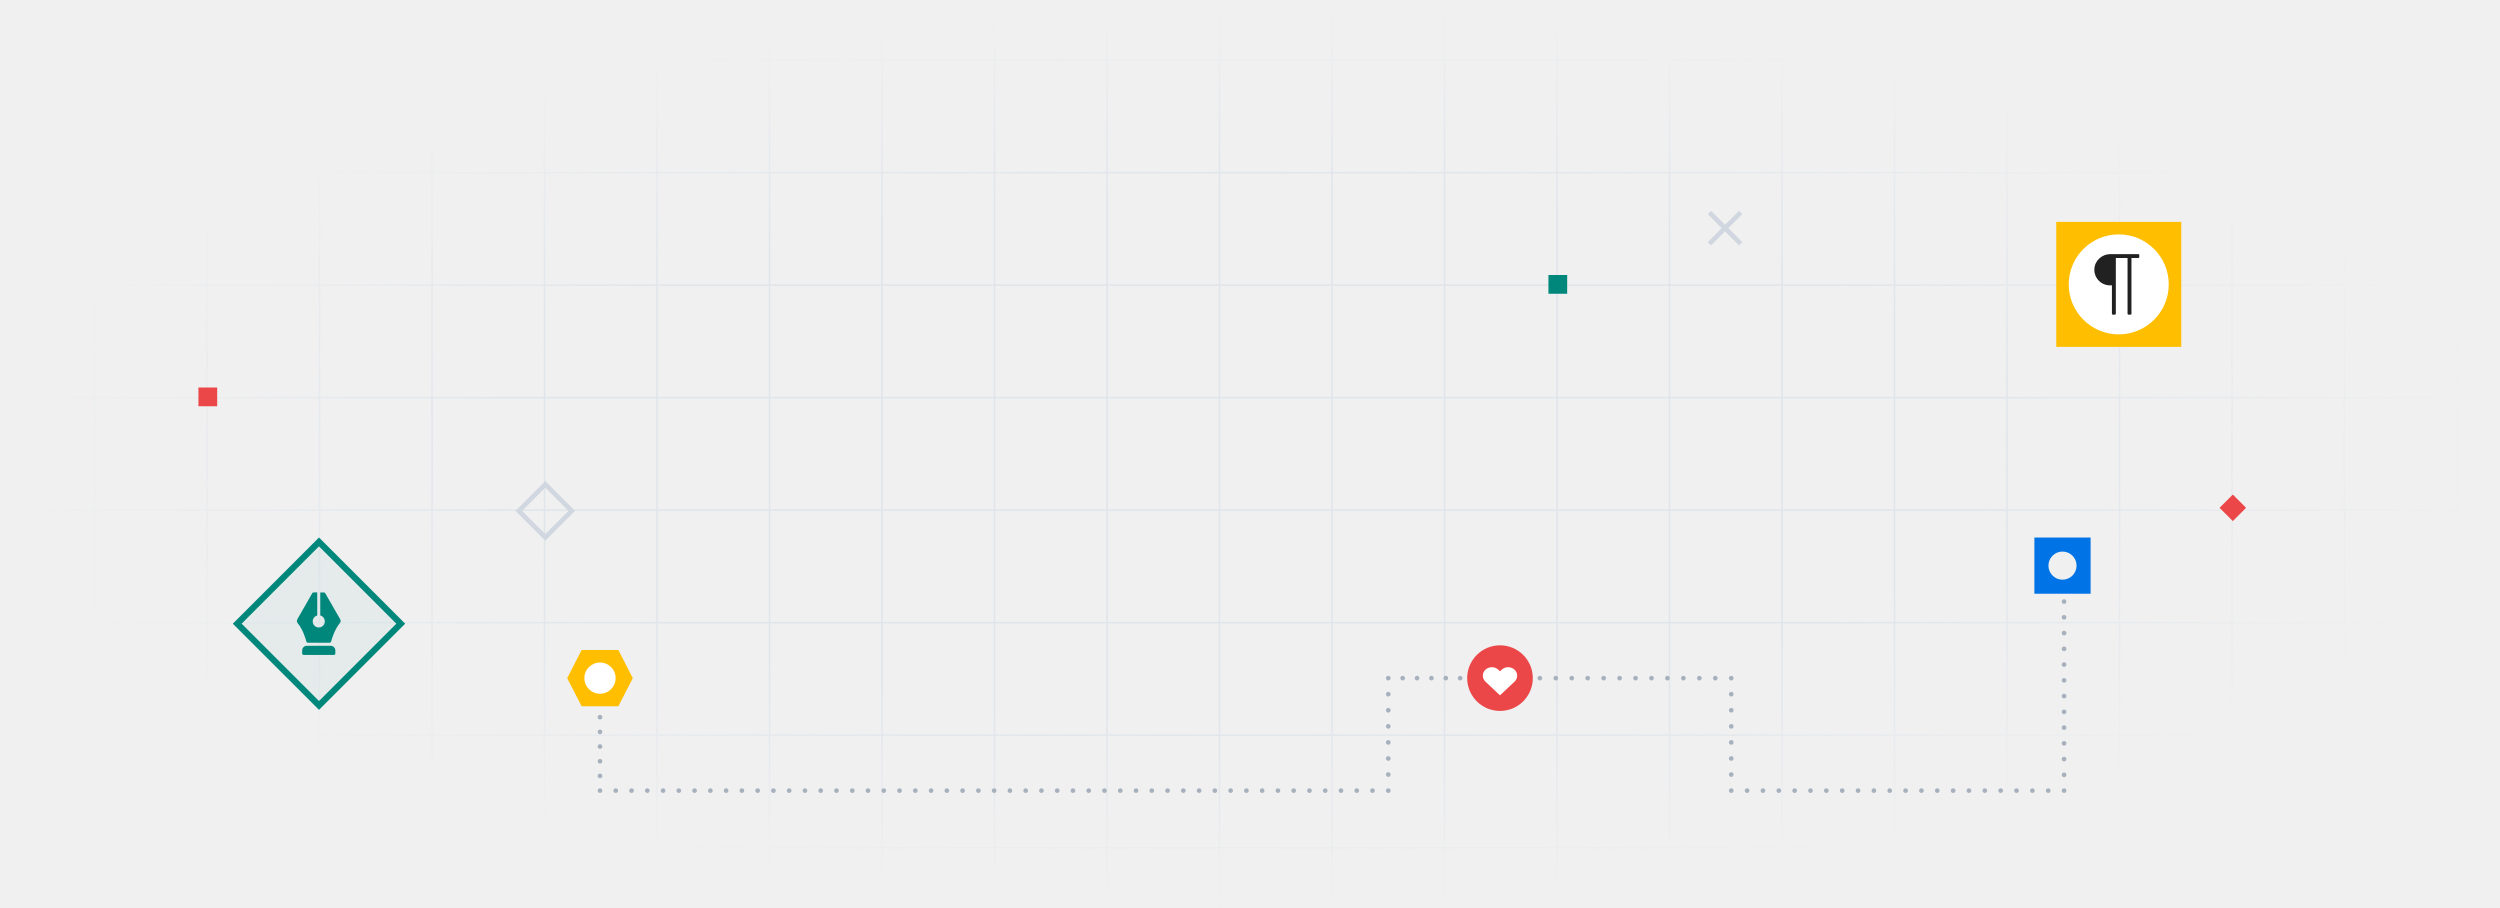
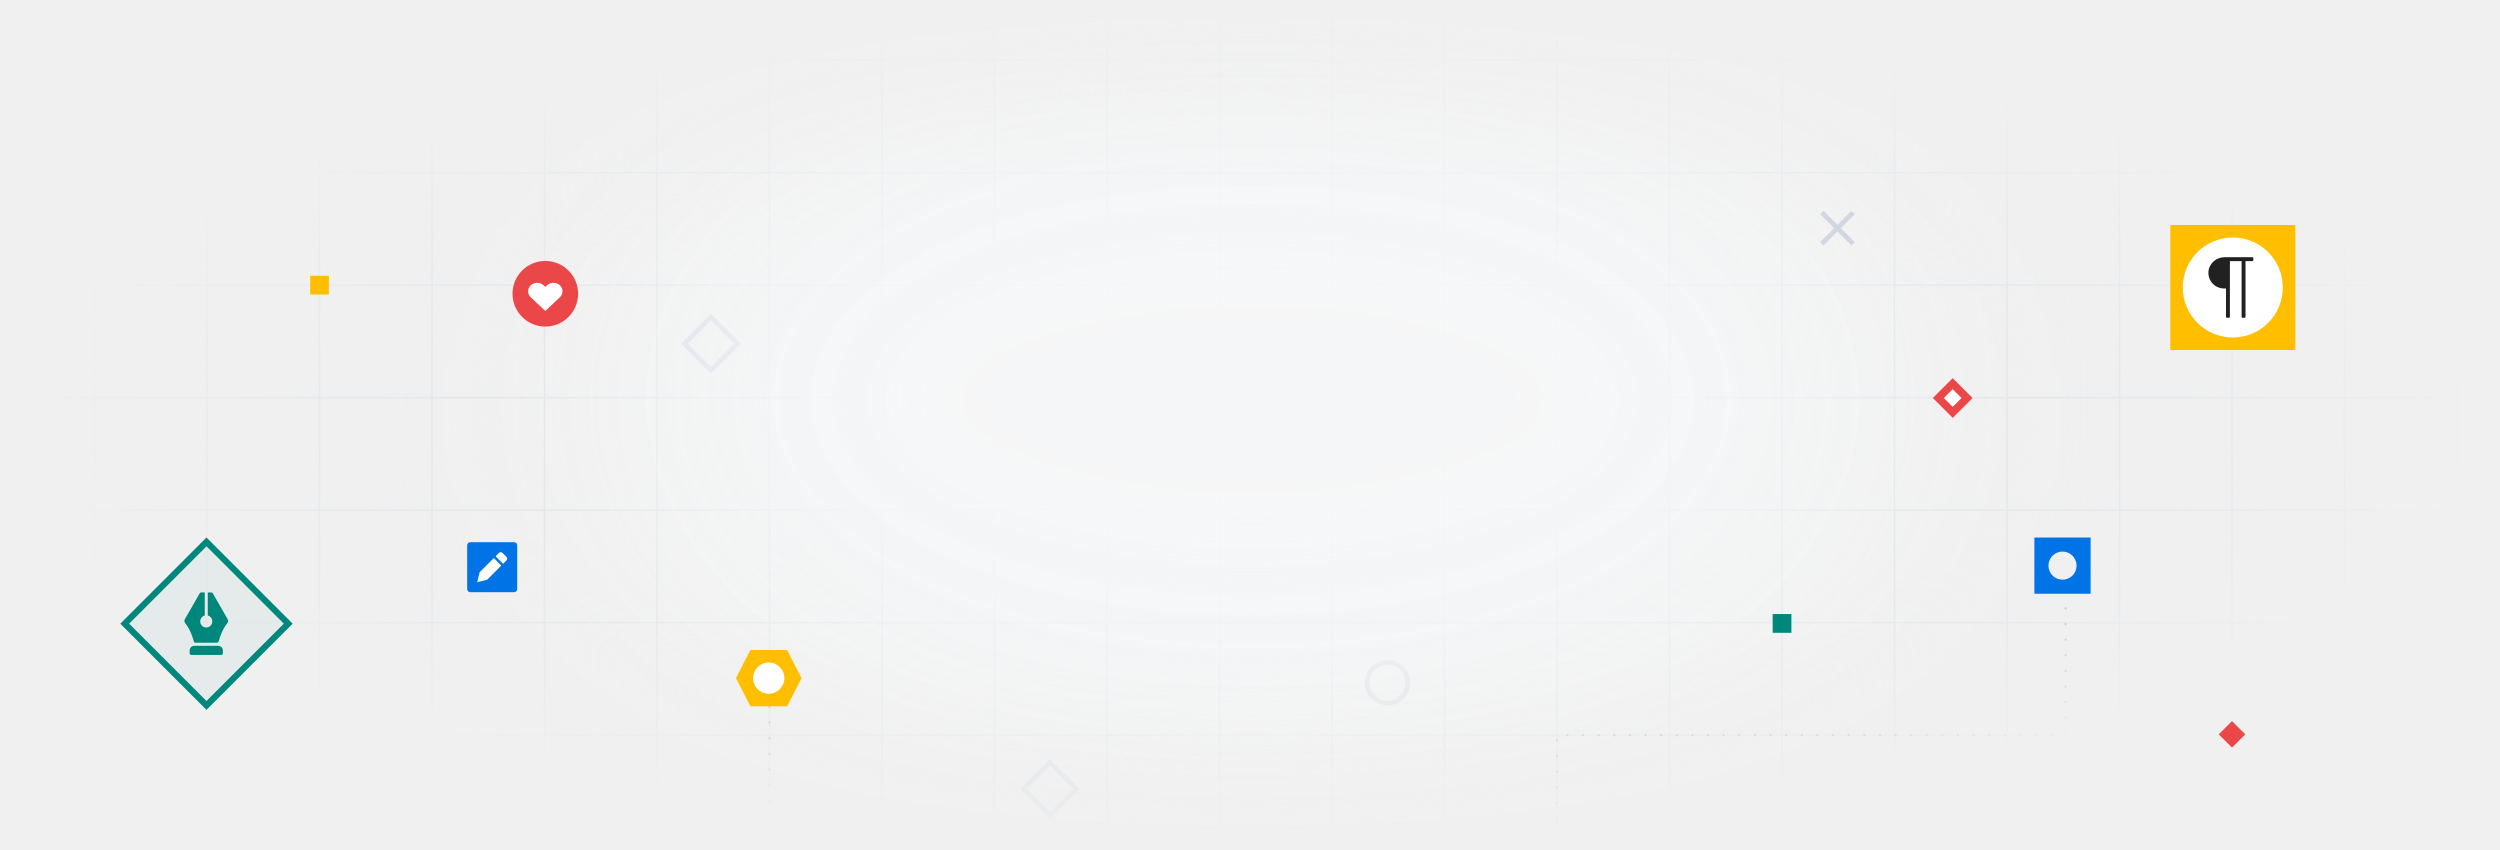
- <svg xmlns="http://www.w3.org/2000/svg" width="1600" height="581" viewBox="0 0 1600 581" fill="none">
-   <mask id="mask0_1827_5635" style="mask-type:alpha" maskUnits="userSpaceOnUse" x="0" y="0" width="1600" height="581">
-     <rect width="1600" height="581" fill="url(#paint0_radial_1827_5635)" />
+ <svg xmlns="http://www.w3.org/2000/svg" width="1600" height="544" viewBox="0 0 1600 544" fill="none">
+   <mask id="mask0_7301_17337" style="mask-type:alpha" maskUnits="userSpaceOnUse" x="0" y="0" width="1600" height="544">
+     <rect width="1600" height="544" fill="url(#paint0_radial_7301_17337)" />
  </mask>
-   <g mask="url(#mask0_1827_5635)">
+   <g mask="url(#mask0_7301_17337)">
    <line x1="60.5" y1="-2.18557e-08" x2="60.5" y2="581" stroke="#E0E5EB" />
    <line x1="132.5" y1="-2.18557e-08" x2="132.5" y2="581" stroke="#E0E5EB" />
    <line x1="204.5" y1="-2.18557e-08" x2="204.5" y2="581" stroke="#E0E5EB" />
    <line x1="276.5" y1="-2.18557e-08" x2="276.5" y2="581" stroke="#E0E5EB" />
    <line x1="348.5" y1="-2.18557e-08" x2="348.5" y2="581" stroke="#E0E5EB" />
    <line x1="420.5" y1="-2.18557e-08" x2="420.5" y2="581" stroke="#E0E5EB" />
    <line x1="492.5" y1="-2.18557e-08" x2="492.5" y2="581" stroke="#E0E5EB" />
    <line x1="564.5" y1="-2.18557e-08" x2="564.5" y2="581" stroke="#E0E5EB" />
    <line x1="636.5" y1="-2.18557e-08" x2="636.5" y2="581" stroke="#E0E5EB" />
    <line x1="708.5" y1="-2.18557e-08" x2="708.5" y2="581" stroke="#E0E5EB" />
    <line x1="780.5" y1="-2.18557e-08" x2="780.5" y2="581" stroke="#E0E5EB" />
    <line x1="852.5" y1="-2.18557e-08" x2="852.5" y2="581" stroke="#E0E5EB" />
    <line x1="924.5" y1="-2.18557e-08" x2="924.5" y2="581" stroke="#E0E5EB" />
    <line x1="996.5" y1="-2.18557e-08" x2="996.5" y2="581" stroke="#E0E5EB" />
    <line x1="1068.5" y1="-2.18557e-08" x2="1068.5" y2="581" stroke="#E0E5EB" />
    <line x1="1140.5" y1="-2.18557e-08" x2="1140.5" y2="581" stroke="#E0E5EB" />
    <line x1="1212.5" y1="-2.18557e-08" x2="1212.5" y2="581" stroke="#E0E5EB" />
    <line x1="1284.5" y1="-2.18557e-08" x2="1284.5" y2="581" stroke="#E0E5EB" />
    <line x1="1356.5" y1="-2.18557e-08" x2="1356.5" y2="581" stroke="#E0E5EB" />
    <line x1="1428.5" y1="-2.18557e-08" x2="1428.5" y2="581" stroke="#E0E5EB" />
    <line x1="1500.5" y1="-2.18557e-08" x2="1500.5" y2="581" stroke="#E0E5EB" />
    <line x1="1572.5" y1="-2.18557e-08" x2="1572.5" y2="581" stroke="#E0E5EB" />
    <line x1="1600" y1="38.5" x2="3.8332e-08" y2="38.5" stroke="#E0E5EB" />
    <line x1="1600" y1="110.5" x2="3.8332e-08" y2="110.5" stroke="#E0E5EB" />
    <line x1="1600" y1="182.5" x2="3.8332e-08" y2="182.5" stroke="#E0E5EB" />
    <line x1="1600" y1="254.5" x2="3.8332e-08" y2="254.5" stroke="#E0E5EB" />
    <line x1="1600" y1="326.5" x2="3.8332e-08" y2="326.5" stroke="#E0E5EB" />
    <line x1="1600" y1="398.5" x2="3.8332e-08" y2="398.5" stroke="#E0E5EB" />
    <line x1="1600" y1="470.5" x2="3.8332e-08" y2="470.5" stroke="#E0E5EB" />
    <line x1="1600" y1="542.5" x2="3.8332e-08" y2="542.5" stroke="#E0E5EB" />
+     <path d="M492.5 452.5L492.5 557.5L564.5 698V611H709.5V646.5H996.5V470.5H1322V385.518" stroke="#A7B1BE" stroke-width="1.5" stroke-linecap="round" stroke-linejoin="round" stroke-dasharray="0 10" />
+     <circle cx="888" cy="437" r="13" stroke="#D1D7E0" stroke-width="3" />
+     <rect x="438" y="219.971" width="24" height="24" transform="rotate(-45 438 219.971)" stroke="#D1D7E0" stroke-width="3" />
+     <rect x="655" y="504.971" width="24" height="24" transform="rotate(-45 655 504.971)" stroke="#D1D7E0" stroke-width="3" />
+     <g opacity="0.95" filter="url(#filter0_f_7301_17337)">
+       <ellipse cx="801.5" cy="255.5" rx="400.5" ry="231.5" fill="#F6F7F8" />
+     </g>
  </g>
-   <rect x="1316" y="222" width="80" height="80" transform="rotate(-90 1316 222)" fill="#FFBF00" />
-   <circle cx="1356" cy="182" r="32" fill="white" />
-   <g clip-path="url(#clip0_1827_5635)">
-     <path d="M1368.5 162.625H1350.66C1345.27 162.625 1340.64 166.763 1340.39 172.142C1340.32 173.494 1340.53 174.846 1341 176.115C1341.48 177.383 1342.2 178.543 1343.14 179.523C1344.07 180.504 1345.19 181.284 1346.44 181.817C1347.68 182.35 1349.02 182.625 1350.38 182.625H1351.63V200.75C1351.63 200.916 1351.69 201.075 1351.81 201.192C1351.93 201.309 1352.08 201.375 1352.25 201.375H1353.5C1353.67 201.375 1353.83 201.309 1353.94 201.192C1354.06 201.075 1354.13 200.916 1354.13 200.75V165.125H1361.63V200.75C1361.63 200.916 1361.69 201.075 1361.81 201.192C1361.93 201.309 1362.08 201.375 1362.25 201.375H1363.5C1363.67 201.375 1363.83 201.309 1363.94 201.192C1364.06 201.075 1364.13 200.916 1364.13 200.75V165.125H1368.5C1368.67 165.125 1368.83 165.059 1368.94 164.942C1369.06 164.825 1369.13 164.666 1369.13 164.5V163.25C1369.13 163.084 1369.06 162.925 1368.94 162.808C1368.83 162.691 1368.67 162.625 1368.5 162.625Z" fill="#212121" />
-   </g>
-   <rect x="151.828" y="399.154" width="74" height="74" transform="rotate(-45 151.828 399.154)" fill="#00877C" fill-opacity="0.05" stroke="#00877C" stroke-width="4" />
-   <path fill-rule="evenodd" clip-rule="evenodd" d="M203.039 379.158V393.909C201.37 394.341 200.137 395.87 200.137 397.689C200.137 399.845 201.867 401.592 204.001 401.592C206.136 401.592 207.866 399.845 207.866 397.689C207.866 395.873 206.637 394.346 204.972 393.911V379.16L207.363 379.162C207.639 379.163 207.978 379.352 208.117 379.591C208.723 380.629 210.777 384.184 217.734 396.362C218.18 397.141 218.047 398.125 217.478 398.82C214.182 402.841 212.465 408.521 211.923 410.572C211.803 411.026 211.396 411.349 210.926 411.349H197.075C196.605 411.349 196.198 411.026 196.078 410.572C195.536 408.521 193.819 402.84 190.523 398.82C189.954 398.125 189.821 397.142 190.266 396.362C197.225 384.174 199.277 380.618 199.883 379.581C200.022 379.343 200.359 379.155 200.635 379.155L203.039 379.158Z" fill="#00877C" />
-   <path d="M193.375 416.303C193.375 414.646 194.718 413.303 196.375 413.303H211.631C213.288 413.303 214.631 414.646 214.631 416.303V418.156C214.631 418.708 214.183 419.156 213.631 419.156H194.375C193.823 419.156 193.375 418.708 193.375 418.156V416.303Z" fill="#00877C" />
-   <path d="M1094 136L1104 146M1114 156L1104 146M1104 146L1114 136M1104 146L1094 156" stroke="#D1D7E0" stroke-width="3" />
-   <rect x="332" y="326.971" width="24" height="24" transform="rotate(-45 332 326.971)" stroke="#D1D7E0" stroke-width="3" />
-   <rect x="991" y="176" width="12" height="12" fill="#00877C" />
-   <rect x="127" y="248" width="12" height="12" fill="#EB4748" />
-   <rect x="1420.52" y="325" width="12" height="12" transform="rotate(-45 1420.52 325)" fill="#EB4748" />
-   <path d="M363 434.023L372.231 452H395.769L405 434.023L395.769 416H372.231L363 434.023Z" fill="#FFBF00" />
-   <circle cx="384" cy="434" r="10" fill="white" />
+   <rect x="1389" y="224" width="80" height="80" transform="rotate(-90 1389 224)" fill="#FFBF00" />
+   <circle cx="1429" cy="184" r="32" fill="white" />
+   <path d="M1441.5 164.625H1423.66C1418.27 164.625 1413.64 168.763 1413.39 174.142C1413.32 175.494 1413.53 176.846 1414 178.115C1414.48 179.383 1415.2 180.543 1416.14 181.523C1417.07 182.504 1418.19 183.284 1419.44 183.817C1420.68 184.35 1422.02 184.625 1423.38 184.625H1424.63V202.75C1424.63 202.916 1424.69 203.075 1424.81 203.192C1424.93 203.309 1425.08 203.375 1425.25 203.375H1426.5C1426.67 203.375 1426.83 203.309 1426.94 203.192C1427.06 203.075 1427.13 202.916 1427.13 202.75V167.125H1434.63V202.75C1434.63 202.916 1434.69 203.075 1434.81 203.192C1434.93 203.309 1435.08 203.375 1435.25 203.375H1436.5C1436.67 203.375 1436.83 203.309 1436.94 203.192C1437.06 203.075 1437.13 202.916 1437.13 202.75V167.125H1441.5C1441.67 167.125 1441.83 167.059 1441.94 166.942C1442.06 166.825 1442.13 166.666 1442.13 166.5V165.25C1442.13 165.084 1442.06 164.925 1441.94 164.808C1441.83 164.691 1441.67 164.625 1441.5 164.625Z" fill="#212121" />
+   <rect x="79.828" y="399.154" width="74" height="74" transform="rotate(-45 79.8284 399.154)" fill="#00877C" fill-opacity="0.05" stroke="#00877C" stroke-width="4" />
+   <path fill-rule="evenodd" clip-rule="evenodd" d="M131.039 379.157V393.909C129.37 394.341 128.136 395.87 128.136 397.689C128.136 399.845 129.867 401.592 132.001 401.592C134.136 401.592 135.866 399.845 135.866 397.689C135.866 395.873 134.636 394.346 132.972 393.911V379.16L135.363 379.162C135.639 379.163 135.977 379.352 136.117 379.591C136.723 380.629 138.776 384.184 145.734 396.361C146.179 397.141 146.047 398.125 145.478 398.82C142.182 402.841 140.464 408.521 139.922 410.572C139.802 411.026 139.395 411.349 138.926 411.349H125.075C124.605 411.349 124.198 411.026 124.078 410.572C123.536 408.521 121.819 402.84 118.523 398.82C117.953 398.125 117.821 397.141 118.266 396.362C125.225 384.174 127.277 380.618 127.882 379.581C128.021 379.343 128.359 379.154 128.635 379.155L131.039 379.157Z" fill="#00877C" />
+   <path d="M121.375 416.303C121.375 414.646 122.718 413.303 124.375 413.303H139.631C141.288 413.303 142.631 414.646 142.631 416.303V418.156C142.631 418.708 142.183 419.156 141.631 419.156H122.375C121.823 419.156 121.375 418.708 121.375 418.156V416.303Z" fill="#00877C" />
+   <rect x="1249.73" y="245.536" width="13" height="13" transform="rotate(45 1249.73 245.536)" fill="white" stroke="#EB4748" stroke-width="5" />
+   <path d="M1166 136L1176 146M1186 156L1176 146M1176 146L1186 136M1176 146L1166 156" stroke="#D1D7E0" stroke-width="3" />
+   <rect x="198.5" y="176.5" width="12" height="12" fill="#FFBF00" />
+   <rect x="1134.5" y="393" width="12" height="12" fill="#00877C" />
+   <rect x="1420" y="470" width="12" height="12" transform="rotate(-45 1420 470)" fill="#EB4748" />
+   <path d="M471 434.023L480.231 452H503.769L513 434.023L503.769 416H480.231L471 434.023Z" fill="#FFBF00" />
+   <circle cx="492" cy="434" r="10" fill="white" />
  <path fill-rule="evenodd" clip-rule="evenodd" d="M1338 344H1302V380H1338V344ZM1320 371C1324.97 371 1329 366.971 1329 362C1329 357.029 1324.97 353 1320 353C1315.03 353 1311 357.029 1311 362C1311 366.971 1315.03 371 1320 371Z" fill="#0073E6" />
-   <path fill-rule="evenodd" clip-rule="evenodd" d="M1321 383.5C1321.83 383.5 1322.5 384.172 1322.5 385V385.005C1322.5 385.833 1321.83 386.505 1321 386.505C1320.17 386.505 1319.5 385.833 1319.5 385.005V385C1319.5 384.172 1320.17 383.5 1321 383.5ZM1321 393.578C1321.83 393.578 1322.5 394.25 1322.5 395.078V395.088C1322.5 395.917 1321.83 396.588 1321 396.588C1320.17 396.588 1319.5 395.917 1319.5 395.088V395.078C1319.5 394.25 1320.17 393.578 1321 393.578ZM1321 403.662C1321.83 403.662 1322.5 404.333 1322.5 405.162V405.172C1322.5 406 1321.83 406.672 1321 406.672C1320.17 406.672 1319.5 406 1319.5 405.172V405.162C1319.5 404.333 1320.17 403.662 1321 403.662ZM1321 413.745C1321.83 413.745 1322.5 414.417 1322.5 415.245V415.255C1322.5 416.083 1321.83 416.755 1321 416.755C1320.17 416.755 1319.5 416.083 1319.5 415.255V415.245C1319.5 414.417 1320.17 413.745 1321 413.745ZM1321 423.828C1321.83 423.828 1322.5 424.5 1322.5 425.328V425.338C1322.5 426.167 1321.83 426.838 1321 426.838C1320.17 426.838 1319.5 426.167 1319.5 425.338V425.328C1319.5 424.5 1320.17 423.828 1321 423.828ZM887 434C887 433.172 887.672 432.5 888.5 432.5H888.505C889.333 432.5 890.005 433.172 890.005 434C890.005 434.385 889.859 434.736 889.621 435.002C889.346 435.311 888.946 435.505 888.5 435.505C887.672 435.505 887 434.834 887 434.005V434ZM896.195 434C896.195 433.172 896.867 432.5 897.695 432.5H897.705C898.533 432.5 899.205 433.172 899.205 434C899.205 434.828 898.533 435.5 897.705 435.5H897.695C896.867 435.5 896.195 434.828 896.195 434ZM905.395 434C905.395 433.172 906.067 432.5 906.895 432.5H906.905C907.733 432.5 908.405 433.172 908.405 434C908.405 434.828 907.733 435.5 906.905 435.5H906.895C906.067 435.5 905.395 434.828 905.395 434ZM914.595 434C914.595 433.172 915.267 432.5 916.095 432.5H916.105C916.933 432.5 917.605 433.172 917.605 434C917.605 434.828 916.933 435.5 916.105 435.5H916.095C915.267 435.5 914.595 434.828 914.595 434ZM923.795 434C923.795 433.172 924.467 432.5 925.295 432.5H925.305C926.133 432.5 926.805 433.172 926.805 434C926.805 434.828 926.133 435.5 925.305 435.5H925.295C924.467 435.5 923.795 434.828 923.795 434ZM932.995 434C932.995 433.172 933.667 432.5 934.495 432.5H934.5C935.328 432.5 936 433.172 936 434C936 434.828 935.328 435.5 934.5 435.5H934.495C933.667 435.5 932.995 434.828 932.995 434ZM984 434C984 433.172 984.672 432.5 985.5 432.5H985.505C986.333 432.5 987.005 433.172 987.005 434C987.005 434.828 986.333 435.5 985.505 435.5H985.5C984.672 435.5 984 434.828 984 434ZM994.203 434C994.203 433.172 994.875 432.5 995.703 432.5H995.713C996.542 432.5 997.213 433.172 997.213 434C997.213 434.828 996.542 435.5 995.713 435.5H995.703C994.875 435.5 994.203 434.828 994.203 434ZM1004.41 434C1004.41 433.172 1005.08 432.5 1005.91 432.5H1005.92C1006.75 432.5 1007.42 433.172 1007.42 434C1007.42 434.828 1006.75 435.5 1005.92 435.5H1005.91C1005.08 435.5 1004.41 434.828 1004.41 434ZM1014.62 434C1014.62 433.172 1015.29 432.5 1016.12 432.5H1016.13C1016.96 432.5 1017.63 433.172 1017.63 434C1017.63 434.828 1016.96 435.5 1016.13 435.5H1016.12C1015.29 435.5 1014.62 434.828 1014.62 434ZM1024.83 434C1024.83 433.172 1025.5 432.5 1026.33 432.5H1026.34C1027.17 432.5 1027.84 433.172 1027.84 434C1027.84 434.828 1027.17 435.5 1026.34 435.5H1026.33C1025.5 435.5 1024.83 434.828 1024.83 434ZM1035.04 434C1035.04 433.172 1035.71 432.5 1036.54 432.5H1036.55C1037.38 432.5 1038.05 433.172 1038.05 434C1038.05 434.828 1037.38 435.5 1036.55 435.5H1036.54C1035.71 435.5 1035.04 434.828 1035.04 434ZM1045.24 434C1045.24 433.172 1045.92 432.5 1046.74 432.5H1046.76C1047.58 432.5 1048.26 433.172 1048.26 434C1048.26 434.828 1047.58 435.5 1046.76 435.5H1046.74C1045.92 435.5 1045.24 434.828 1045.24 434ZM1055.45 434C1055.45 433.172 1056.12 432.5 1056.95 432.5H1056.96C1057.79 432.5 1058.46 433.172 1058.46 434C1058.46 434.828 1057.79 435.5 1056.96 435.5H1056.95C1056.12 435.5 1055.45 434.828 1055.45 434ZM1065.66 434C1065.66 433.172 1066.33 432.5 1067.16 432.5H1067.17C1068 432.5 1068.67 433.172 1068.67 434C1068.67 434.828 1068 435.5 1067.17 435.5H1067.16C1066.33 435.5 1065.66 434.828 1065.66 434ZM1075.87 434C1075.87 433.172 1076.54 432.5 1077.37 432.5H1077.38C1078.21 432.5 1078.88 433.172 1078.88 434C1078.88 434.828 1078.21 435.5 1077.38 435.5H1077.37C1076.54 435.5 1075.87 434.828 1075.87 434ZM1086.08 434C1086.08 433.172 1086.75 432.5 1087.58 432.5H1087.59C1088.42 432.5 1089.09 433.172 1089.09 434C1089.09 434.828 1088.42 435.5 1087.59 435.5H1087.58C1086.75 435.5 1086.08 434.828 1086.08 434ZM1096.29 434C1096.29 433.172 1096.96 432.5 1097.79 432.5H1097.8C1098.63 432.5 1099.3 433.172 1099.3 434C1099.3 434.828 1098.63 435.5 1097.8 435.5H1097.79C1096.96 435.5 1096.29 434.828 1096.29 434ZM1106.49 434C1106.49 433.172 1107.17 432.5 1107.99 432.5H1108C1108.83 432.5 1109.5 433.172 1109.5 434V434.005C1109.5 434.834 1108.83 435.505 1108 435.505C1107.58 435.505 1107.2 435.333 1106.93 435.056C1106.66 434.785 1106.49 434.412 1106.49 434ZM1321 433.912C1321.83 433.912 1322.5 434.583 1322.5 435.412V435.422C1322.5 436.25 1321.83 436.922 1321 436.922C1320.17 436.922 1319.5 436.25 1319.5 435.422V435.412C1319.5 434.583 1320.17 433.912 1321 433.912ZM1108 442.781C1108.83 442.781 1109.5 443.452 1109.5 444.281V444.291C1109.5 445.119 1108.83 445.791 1108 445.791C1107.17 445.791 1106.5 445.119 1106.5 444.291V444.281C1106.5 443.452 1107.17 442.781 1108 442.781ZM888.5 442.781C889.328 442.781 890 443.452 890 444.281V444.291C890 445.119 889.328 445.791 888.5 445.791C887.672 445.791 887 445.119 887 444.291V444.281C887 443.452 887.672 442.781 888.5 442.781ZM1321 443.995C1321.83 443.995 1322.5 444.667 1322.5 445.495V445.505C1322.5 446.333 1321.83 447.005 1321 447.005C1320.17 447.005 1319.5 446.333 1319.5 445.505V445.495C1319.5 444.667 1320.17 443.995 1321 443.995ZM888.5 453.066C889.328 453.066 890 453.738 890 454.566V454.577C890 455.405 889.328 456.077 888.5 456.077C887.672 456.077 887 455.405 887 454.577V454.566C887 453.738 887.672 453.066 888.5 453.066ZM1108 453.066C1108.83 453.066 1109.5 453.738 1109.5 454.566V454.577C1109.5 455.405 1108.83 456.077 1108 456.077C1107.17 456.077 1106.5 455.405 1106.5 454.577V454.566C1106.5 453.738 1107.17 453.066 1108 453.066ZM1321 454.078C1321.83 454.078 1322.5 454.75 1322.5 455.578V455.588C1322.5 456.417 1321.83 457.088 1321 457.088C1320.17 457.088 1319.5 456.417 1319.5 455.588V455.578C1319.5 454.75 1320.17 454.078 1321 454.078ZM384 457.5C384.828 457.5 385.5 458.172 385.5 459V459.005C385.5 459.833 384.828 460.505 384 460.505C383.172 460.505 382.5 459.833 382.5 459.005V459C382.5 458.172 383.172 457.5 384 457.5ZM888.5 463.352C889.328 463.352 890 464.024 890 464.852V464.862C890 465.691 889.328 466.362 888.5 466.362C887.672 466.362 887 465.691 887 464.862V464.852C887 464.024 887.672 463.352 888.5 463.352ZM1108 463.352C1108.83 463.352 1109.5 464.024 1109.5 464.852V464.862C1109.5 465.691 1108.83 466.362 1108 466.362C1107.17 466.362 1106.5 465.691 1106.5 464.862V464.852C1106.5 464.024 1107.17 463.352 1108 463.352ZM1321 464.162C1321.83 464.162 1322.5 464.833 1322.5 465.662V465.672C1322.5 466.5 1321.83 467.172 1321 467.172C1320.17 467.172 1319.5 466.5 1319.5 465.672V465.662C1319.5 464.833 1320.17 464.162 1321 464.162ZM384 466.895C384.828 466.895 385.5 467.567 385.5 468.395V468.405C385.5 469.233 384.828 469.905 384 469.905C383.172 469.905 382.5 469.233 382.5 468.405V468.395C382.5 467.567 383.172 466.895 384 466.895ZM1108 473.638C1108.83 473.638 1109.5 474.309 1109.5 475.138V475.148C1109.5 475.976 1108.83 476.648 1108 476.648C1107.17 476.648 1106.5 475.976 1106.5 475.148V475.138C1106.5 474.309 1107.17 473.638 1108 473.638ZM888.5 473.638C889.328 473.638 890 474.309 890 475.138V475.148C890 475.976 889.328 476.648 888.5 476.648C887.672 476.648 887 475.976 887 475.148V475.138C887 474.309 887.672 473.638 888.5 473.638ZM1321 474.245C1321.83 474.245 1322.5 474.917 1322.5 475.745V475.755C1322.5 476.583 1321.83 477.255 1321 477.255C1320.17 477.255 1319.5 476.583 1319.5 475.755V475.745C1319.5 474.917 1320.17 474.245 1321 474.245ZM384 476.295C384.828 476.295 385.5 476.967 385.5 477.795V477.805C385.5 478.633 384.828 479.305 384 479.305C383.172 479.305 382.5 478.633 382.5 477.805V477.795C382.5 476.967 383.172 476.295 384 476.295ZM1108 483.923C1108.83 483.923 1109.5 484.595 1109.5 485.423V485.434C1109.5 486.262 1108.83 486.934 1108 486.934C1107.17 486.934 1106.5 486.262 1106.5 485.434V485.423C1106.5 484.595 1107.17 483.923 1108 483.923ZM888.5 483.923C889.328 483.923 890 484.595 890 485.423V485.434C890 486.262 889.328 486.934 888.5 486.934C887.672 486.934 887 486.262 887 485.434V485.423C887 484.595 887.672 483.923 888.5 483.923ZM1321 484.328C1321.83 484.328 1322.5 485 1322.5 485.828V485.838C1322.5 486.667 1321.83 487.338 1321 487.338C1320.17 487.338 1319.5 486.667 1319.5 485.838V485.828C1319.5 485 1320.17 484.328 1321 484.328ZM384 485.695C384.828 485.695 385.5 486.367 385.5 487.195V487.205C385.5 488.033 384.828 488.705 384 488.705C383.172 488.705 382.5 488.033 382.5 487.205V487.195C382.5 486.367 383.172 485.695 384 485.695ZM888.5 494.209C889.328 494.209 890 494.881 890 495.709V495.719C890 496.548 889.328 497.219 888.5 497.219C887.672 497.219 887 496.548 887 495.719V495.709C887 494.881 887.672 494.209 888.5 494.209ZM1108 494.209C1108.83 494.209 1109.5 494.881 1109.5 495.709V495.719C1109.5 496.548 1108.83 497.219 1108 497.219C1107.17 497.219 1106.5 496.548 1106.5 495.719V495.709C1106.5 494.881 1107.17 494.209 1108 494.209ZM1321 494.412C1321.83 494.412 1322.5 495.083 1322.5 495.912V495.922C1322.5 496.75 1321.83 497.422 1321 497.422C1320.17 497.422 1319.5 496.75 1319.5 495.922V495.912C1319.5 495.083 1320.17 494.412 1321 494.412ZM384 495.095C384.828 495.095 385.5 495.767 385.5 496.595V496.605C385.5 497.433 384.828 498.105 384 498.105C383.172 498.105 382.5 497.433 382.5 496.605V496.595C382.5 495.767 383.172 495.095 384 495.095ZM1109.07 504.944C1108.8 504.667 1108.42 504.495 1108 504.495C1107.17 504.495 1106.5 505.166 1106.5 505.995V506C1106.5 506.828 1107.17 507.5 1108 507.5H1108.01C1108.83 507.5 1109.51 506.828 1109.51 506C1109.51 505.588 1109.34 505.215 1109.07 504.944ZM888.5 504.495C889.328 504.495 890 505.166 890 505.995V506C890 506.828 889.328 507.5 888.5 507.5H888.495C887.667 507.5 886.995 506.828 886.995 506C886.995 505.592 887.158 505.222 887.422 504.952C887.695 504.67 888.077 504.495 888.5 504.495ZM1321 504.495C1321.83 504.495 1322.5 505.167 1322.5 505.995V506C1322.5 506.828 1321.83 507.5 1321 507.5H1320.99C1320.17 507.5 1319.49 506.828 1319.49 506C1319.49 505.58 1319.67 505.2 1319.95 504.927C1320.22 504.66 1320.59 504.495 1321 504.495ZM385.025 504.9C384.757 504.649 384.396 504.495 384 504.495C383.172 504.495 382.5 505.167 382.5 505.995V506C382.5 506.828 383.172 507.5 384 507.5H384.005C384.833 507.5 385.505 506.828 385.505 506C385.505 505.566 385.32 505.174 385.025 504.9ZM392.585 506C392.585 505.172 393.257 504.5 394.085 504.5H394.095C394.923 504.5 395.595 505.172 395.595 506C395.595 506.828 394.923 507.5 394.095 507.5H394.085C393.257 507.5 392.585 506.828 392.585 506ZM402.675 506C402.675 505.172 403.347 504.5 404.175 504.5H404.185C405.013 504.5 405.685 505.172 405.685 506C405.685 506.828 405.013 507.5 404.185 507.5H404.175C403.347 507.5 402.675 506.828 402.675 506ZM412.765 506C412.765 505.172 413.437 504.5 414.265 504.5H414.275C415.103 504.5 415.775 505.172 415.775 506C415.775 506.828 415.103 507.5 414.275 507.5H414.265C413.437 507.5 412.765 506.828 412.765 506ZM422.855 506C422.855 505.172 423.527 504.5 424.355 504.5H424.365C425.193 504.5 425.865 505.172 425.865 506C425.865 506.828 425.193 507.5 424.365 507.5H424.355C423.527 507.5 422.855 506.828 422.855 506ZM432.945 506C432.945 505.172 433.617 504.5 434.445 504.5H434.455C435.283 504.5 435.955 505.172 435.955 506C435.955 506.828 435.283 507.5 434.455 507.5H434.445C433.617 507.5 432.945 506.828 432.945 506ZM443.035 506C443.035 505.172 443.707 504.5 444.535 504.5H444.545C445.373 504.5 446.045 505.172 446.045 506C446.045 506.828 445.373 507.5 444.545 507.5H444.535C443.707 507.5 443.035 506.828 443.035 506ZM453.125 506C453.125 505.172 453.797 504.5 454.625 504.5H454.635C455.463 504.5 456.135 505.172 456.135 506C456.135 506.828 455.463 507.5 454.635 507.5H454.625C453.797 507.5 453.125 506.828 453.125 506ZM463.215 506C463.215 505.172 463.887 504.5 464.715 504.5H464.725C465.553 504.5 466.225 505.172 466.225 506C466.225 506.828 465.553 507.5 464.725 507.5H464.715C463.887 507.5 463.215 506.828 463.215 506ZM473.305 506C473.305 505.172 473.977 504.5 474.805 504.5H474.815C475.643 504.5 476.315 505.172 476.315 506C476.315 506.828 475.643 507.5 474.815 507.5H474.805C473.977 507.5 473.305 506.828 473.305 506ZM483.395 506C483.395 505.172 484.067 504.5 484.895 504.5H484.905C485.733 504.5 486.405 505.172 486.405 506C486.405 506.828 485.733 507.5 484.905 507.5H484.895C484.067 507.5 483.395 506.828 483.395 506ZM493.485 506C493.485 505.172 494.157 504.5 494.985 504.5H494.995C495.823 504.5 496.495 505.172 496.495 506C496.495 506.828 495.823 507.5 494.995 507.5H494.985C494.157 507.5 493.485 506.828 493.485 506ZM503.575 506C503.575 505.172 504.247 504.5 505.075 504.5H505.085C505.913 504.5 506.585 505.172 506.585 506C506.585 506.828 505.913 507.5 505.085 507.5H505.075C504.247 507.5 503.575 506.828 503.575 506ZM513.665 506C513.665 505.172 514.337 504.5 515.165 504.5H515.175C516.003 504.5 516.675 505.172 516.675 506C516.675 506.828 516.003 507.5 515.175 507.5H515.165C514.337 507.5 513.665 506.828 513.665 506ZM523.755 506C523.755 505.172 524.427 504.5 525.255 504.5H525.265C526.093 504.5 526.765 505.172 526.765 506C526.765 506.828 526.093 507.5 525.265 507.5H525.255C524.427 507.5 523.755 506.828 523.755 506ZM533.845 506C533.845 505.172 534.517 504.5 535.345 504.5H535.355C536.183 504.5 536.855 505.172 536.855 506C536.855 506.828 536.183 507.5 535.355 507.5H535.345C534.517 507.5 533.845 506.828 533.845 506ZM543.935 506C543.935 505.172 544.607 504.5 545.435 504.5H545.445C546.273 504.5 546.945 505.172 546.945 506C546.945 506.828 546.273 507.5 545.445 507.5H545.435C544.607 507.5 543.935 506.828 543.935 506ZM554.025 506C554.025 505.172 554.697 504.5 555.525 504.5H555.535C556.363 504.5 557.035 505.172 557.035 506C557.035 506.828 556.363 507.5 555.535 507.5H555.525C554.697 507.5 554.025 506.828 554.025 506ZM564.115 506C564.115 505.172 564.787 504.5 565.615 504.5H565.625C566.454 504.5 567.125 505.172 567.125 506C567.125 506.828 566.454 507.5 565.625 507.5H565.615C564.787 507.5 564.115 506.828 564.115 506ZM574.205 506C574.205 505.172 574.877 504.5 575.705 504.5H575.715C576.544 504.5 577.215 505.172 577.215 506C577.215 506.828 576.544 507.5 575.715 507.5H575.705C574.877 507.5 574.205 506.828 574.205 506ZM584.295 506C584.295 505.172 584.967 504.5 585.795 504.5H585.805C586.634 504.5 587.305 505.172 587.305 506C587.305 506.828 586.634 507.5 585.805 507.5H585.795C584.967 507.5 584.295 506.828 584.295 506ZM594.385 506C594.385 505.172 595.057 504.5 595.885 504.5H595.895C596.724 504.5 597.395 505.172 597.395 506C597.395 506.828 596.724 507.5 595.895 507.5H595.885C595.057 507.5 594.385 506.828 594.385 506ZM604.475 506C604.475 505.172 605.147 504.5 605.975 504.5H605.985C606.814 504.5 607.485 505.172 607.485 506C607.485 506.828 606.814 507.5 605.985 507.5H605.975C605.147 507.5 604.475 506.828 604.475 506ZM614.565 506C614.565 505.172 615.237 504.5 616.065 504.5H616.075C616.904 504.5 617.575 505.172 617.575 506C617.575 506.828 616.904 507.5 616.075 507.5H616.065C615.237 507.5 614.565 506.828 614.565 506ZM624.655 506C624.655 505.172 625.327 504.5 626.155 504.5H626.165C626.994 504.5 627.665 505.172 627.665 506C627.665 506.828 626.994 507.5 626.165 507.5H626.155C625.327 507.5 624.655 506.828 624.655 506ZM634.745 506C634.745 505.172 635.417 504.5 636.245 504.5H636.255C637.084 504.5 637.755 505.172 637.755 506C637.755 506.828 637.084 507.5 636.255 507.5H636.245C635.417 507.5 634.745 506.828 634.745 506ZM644.835 506C644.835 505.172 645.507 504.5 646.335 504.5H646.345C647.174 504.5 647.845 505.172 647.845 506C647.845 506.828 647.174 507.5 646.345 507.5H646.335C645.507 507.5 644.835 506.828 644.835 506ZM654.925 506C654.925 505.172 655.597 504.5 656.425 504.5H656.435C657.264 504.5 657.935 505.172 657.935 506C657.935 506.828 657.264 507.5 656.435 507.5H656.425C655.597 507.5 654.925 506.828 654.925 506ZM665.015 506C665.015 505.172 665.687 504.5 666.515 504.5H666.525C667.354 504.5 668.025 505.172 668.025 506C668.025 506.828 667.354 507.5 666.525 507.5H666.515C665.687 507.5 665.015 506.828 665.015 506ZM675.105 506C675.105 505.172 675.777 504.5 676.605 504.5H676.615C677.444 504.5 678.115 505.172 678.115 506C678.115 506.828 677.444 507.5 676.615 507.5H676.605C675.777 507.5 675.105 506.828 675.105 506ZM685.195 506C685.195 505.172 685.867 504.5 686.695 504.5H686.705C687.534 504.5 688.205 505.172 688.205 506C688.205 506.828 687.534 507.5 686.705 507.5H686.695C685.867 507.5 685.195 506.828 685.195 506ZM695.285 506C695.285 505.172 695.957 504.5 696.785 504.5H696.795C697.624 504.5 698.295 505.172 698.295 506C698.295 506.828 697.624 507.5 696.795 507.5H696.785C695.957 507.5 695.285 506.828 695.285 506ZM705.375 506C705.375 505.172 706.047 504.5 706.875 504.5H706.885C707.714 504.5 708.385 505.172 708.385 506C708.385 506.828 707.714 507.5 706.885 507.5H706.875C706.047 507.5 705.375 506.828 705.375 506ZM715.465 506C715.465 505.172 716.137 504.5 716.965 504.5H716.975C717.804 504.5 718.475 505.172 718.475 506C718.475 506.828 717.804 507.5 716.975 507.5H716.965C716.137 507.5 715.465 506.828 715.465 506ZM725.555 506C725.555 505.172 726.227 504.5 727.055 504.5H727.065C727.894 504.5 728.565 505.172 728.565 506C728.565 506.828 727.894 507.5 727.065 507.5H727.055C726.227 507.5 725.555 506.828 725.555 506ZM735.645 506C735.645 505.172 736.317 504.5 737.145 504.5H737.155C737.984 504.5 738.655 505.172 738.655 506C738.655 506.828 737.984 507.5 737.155 507.5H737.145C736.317 507.5 735.645 506.828 735.645 506ZM745.735 506C745.735 505.172 746.407 504.5 747.235 504.5H747.245C748.074 504.5 748.745 505.172 748.745 506C748.745 506.828 748.074 507.5 747.245 507.5H747.235C746.407 507.5 745.735 506.828 745.735 506ZM755.825 506C755.825 505.172 756.497 504.5 757.325 504.5H757.335C758.164 504.5 758.835 505.172 758.835 506C758.835 506.828 758.164 507.5 757.335 507.5H757.325C756.497 507.5 755.825 506.828 755.825 506ZM765.915 506C765.915 505.172 766.587 504.5 767.415 504.5H767.425C768.254 504.5 768.925 505.172 768.925 506C768.925 506.828 768.254 507.5 767.425 507.5H767.415C766.587 507.5 765.915 506.828 765.915 506ZM776.005 506C776.005 505.172 776.677 504.5 777.505 504.5H777.515C778.344 504.5 779.015 505.172 779.015 506C779.015 506.828 778.344 507.5 777.515 507.5H777.505C776.677 507.5 776.005 506.828 776.005 506ZM786.095 506C786.095 505.172 786.767 504.5 787.595 504.5H787.605C788.434 504.5 789.105 505.172 789.105 506C789.105 506.828 788.434 507.5 787.605 507.5H787.595C786.767 507.5 786.095 506.828 786.095 506ZM796.185 506C796.185 505.172 796.857 504.5 797.685 504.5H797.695C798.524 504.5 799.195 505.172 799.195 506C799.195 506.828 798.524 507.5 797.695 507.5H797.685C796.857 507.5 796.185 506.828 796.185 506ZM806.275 506C806.275 505.172 806.947 504.5 807.775 504.5H807.785C808.614 504.5 809.285 505.172 809.285 506C809.285 506.828 808.614 507.5 807.785 507.5H807.775C806.947 507.5 806.275 506.828 806.275 506ZM816.365 506C816.365 505.172 817.037 504.5 817.865 504.5H817.875C818.704 504.5 819.375 505.172 819.375 506C819.375 506.828 818.704 507.5 817.875 507.5H817.865C817.037 507.5 816.365 506.828 816.365 506ZM826.455 506C826.455 505.172 827.127 504.5 827.955 504.5H827.965C828.794 504.5 829.465 505.172 829.465 506C829.465 506.828 828.794 507.5 827.965 507.5H827.955C827.127 507.5 826.455 506.828 826.455 506ZM836.545 506C836.545 505.172 837.217 504.5 838.045 504.5H838.055C838.883 504.5 839.555 505.172 839.555 506C839.555 506.828 838.883 507.5 838.055 507.5H838.045C837.217 507.5 836.545 506.828 836.545 506ZM846.635 506C846.635 505.172 847.307 504.5 848.135 504.5H848.145C848.974 504.5 849.645 505.172 849.645 506C849.645 506.828 848.974 507.5 848.145 507.5H848.135C847.307 507.5 846.635 506.828 846.635 506ZM856.725 506C856.725 505.172 857.397 504.5 858.225 504.5H858.235C859.064 504.5 859.735 505.172 859.735 506C859.735 506.828 859.064 507.5 858.235 507.5H858.225C857.397 507.5 856.725 506.828 856.725 506ZM866.815 506C866.815 505.172 867.487 504.5 868.315 504.5H868.325C869.154 504.5 869.825 505.172 869.825 506C869.825 506.828 869.154 507.5 868.325 507.5H868.315C867.487 507.5 866.815 506.828 866.815 506ZM876.905 506C876.905 505.172 877.577 504.5 878.405 504.5H878.415C879.243 504.5 879.915 505.172 879.915 506C879.915 506.828 879.243 507.5 878.415 507.5H878.405C877.577 507.5 876.905 506.828 876.905 506ZM1116.64 506C1116.64 505.172 1117.31 504.5 1118.14 504.5H1118.15C1118.98 504.5 1119.65 505.172 1119.65 506C1119.65 506.828 1118.98 507.5 1118.15 507.5H1118.14C1117.31 507.5 1116.64 506.828 1116.64 506ZM1126.78 506C1126.78 505.172 1127.45 504.5 1128.28 504.5H1128.29C1129.12 504.5 1129.79 505.172 1129.79 506C1129.79 506.828 1129.12 507.5 1128.29 507.5H1128.28C1127.45 507.5 1126.78 506.828 1126.78 506ZM1136.92 506C1136.92 505.172 1137.6 504.5 1138.42 504.5H1138.43C1139.26 504.5 1139.93 505.172 1139.93 506C1139.93 506.828 1139.26 507.5 1138.43 507.5H1138.42C1137.6 507.5 1136.92 506.828 1136.92 506ZM1147.07 506C1147.07 505.172 1147.74 504.5 1148.57 504.5H1148.58C1149.4 504.5 1150.08 505.172 1150.08 506C1150.08 506.828 1149.4 507.5 1148.58 507.5H1148.57C1147.74 507.5 1147.07 506.828 1147.07 506ZM1157.21 506C1157.21 505.172 1157.88 504.5 1158.71 504.5H1158.72C1159.55 504.5 1160.22 505.172 1160.22 506C1160.22 506.828 1159.55 507.5 1158.72 507.5H1158.71C1157.88 507.5 1157.21 506.828 1157.21 506ZM1167.35 506C1167.35 505.172 1168.02 504.5 1168.85 504.5H1168.86C1169.69 504.5 1170.36 505.172 1170.36 506C1170.36 506.828 1169.69 507.5 1168.86 507.5H1168.85C1168.02 507.5 1167.35 506.828 1167.35 506ZM1177.49 506C1177.49 505.172 1178.17 504.5 1178.99 504.5H1179.01C1179.83 504.5 1180.51 505.172 1180.51 506C1180.51 506.828 1179.83 507.5 1179.01 507.5H1178.99C1178.17 507.5 1177.49 506.828 1177.49 506ZM1187.64 506C1187.64 505.172 1188.31 504.5 1189.14 504.5H1189.15C1189.98 504.5 1190.65 505.172 1190.65 506C1190.65 506.828 1189.98 507.5 1189.15 507.5H1189.14C1188.31 507.5 1187.64 506.828 1187.64 506ZM1197.78 506C1197.78 505.172 1198.45 504.5 1199.28 504.5H1199.29C1200.12 504.5 1200.79 505.172 1200.79 506C1200.79 506.828 1200.12 507.5 1199.29 507.5H1199.28C1198.45 507.5 1197.78 506.828 1197.78 506ZM1207.92 506C1207.92 505.172 1208.6 504.5 1209.42 504.5H1209.43C1210.26 504.5 1210.93 505.172 1210.93 506C1210.93 506.828 1210.26 507.5 1209.43 507.5H1209.42C1208.6 507.5 1207.92 506.828 1207.92 506ZM1218.07 506C1218.07 505.172 1218.74 504.5 1219.57 504.5H1219.58C1220.4 504.5 1221.08 505.172 1221.08 506C1221.08 506.828 1220.4 507.5 1219.58 507.5H1219.57C1218.74 507.5 1218.07 506.828 1218.07 506ZM1228.21 506C1228.21 505.172 1228.88 504.5 1229.71 504.5H1229.72C1230.55 504.5 1231.22 505.172 1231.22 506C1231.22 506.828 1230.55 507.5 1229.72 507.5H1229.71C1228.88 507.5 1228.21 506.828 1228.21 506ZM1238.35 506C1238.35 505.172 1239.02 504.5 1239.85 504.5H1239.86C1240.69 504.5 1241.36 505.172 1241.36 506C1241.36 506.828 1240.69 507.5 1239.86 507.5H1239.85C1239.02 507.5 1238.35 506.828 1238.35 506ZM1248.49 506C1248.49 505.172 1249.17 504.5 1249.99 504.5H1250.01C1250.83 504.5 1251.51 505.172 1251.51 506C1251.51 506.828 1250.83 507.5 1250.01 507.5H1249.99C1249.17 507.5 1248.49 506.828 1248.49 506ZM1258.64 506C1258.64 505.172 1259.31 504.5 1260.14 504.5H1260.15C1260.98 504.5 1261.65 505.172 1261.65 506C1261.65 506.828 1260.98 507.5 1260.15 507.5H1260.14C1259.31 507.5 1258.64 506.828 1258.64 506ZM1268.78 506C1268.78 505.172 1269.45 504.5 1270.28 504.5H1270.29C1271.12 504.5 1271.79 505.172 1271.79 506C1271.79 506.828 1271.12 507.5 1270.29 507.5H1270.28C1269.45 507.5 1268.78 506.828 1268.78 506ZM1278.92 506C1278.92 505.172 1279.6 504.5 1280.42 504.5H1280.43C1281.26 504.5 1281.93 505.172 1281.93 506C1281.93 506.828 1281.26 507.5 1280.43 507.5H1280.42C1279.6 507.5 1278.92 506.828 1278.92 506ZM1289.07 506C1289.07 505.172 1289.74 504.5 1290.57 504.5H1290.58C1291.4 504.5 1292.08 505.172 1292.08 506C1292.08 506.828 1291.4 507.5 1290.58 507.5H1290.57C1289.74 507.5 1289.07 506.828 1289.07 506ZM1299.21 506C1299.21 505.172 1299.88 504.5 1300.71 504.5H1300.72C1301.55 504.5 1302.22 505.172 1302.22 506C1302.22 506.828 1301.55 507.5 1300.72 507.5H1300.71C1299.88 507.5 1299.21 506.828 1299.21 506ZM1309.35 506C1309.35 505.172 1310.02 504.5 1310.85 504.5H1310.86C1311.69 504.5 1312.36 505.172 1312.36 506C1312.36 506.828 1311.69 507.5 1310.86 507.5H1310.85C1310.02 507.5 1309.35 506.828 1309.35 506Z" fill="#A7B1BE" />
-   <circle cx="960" cy="434" r="21" fill="#EB4748" />
-   <path d="M969.304 428.591C968.766 428.087 968.128 427.687 967.425 427.414C966.723 427.141 965.97 427 965.209 427C964.449 427 963.696 427.141 962.994 427.414C962.291 427.687 961.653 428.087 961.115 428.591L960 429.638L958.884 428.591C957.798 427.573 956.326 427.001 954.79 427.001C953.254 427.001 951.782 427.573 950.696 428.591C949.61 429.61 949 430.991 949 432.432C949 433.872 949.61 435.254 950.696 436.272L951.811 437.319L960 445L968.188 437.319L969.304 436.272C969.841 435.768 970.268 435.169 970.559 434.51C970.85 433.851 971 433.145 971 432.432C971 431.719 970.85 431.012 970.559 430.353C970.268 429.694 969.841 429.096 969.304 428.591V428.591Z" fill="white" />
+   <circle cx="349" cy="188" r="21" fill="#EB4748" />
+   <path d="M358.304 182.591C357.766 182.087 357.128 181.687 356.425 181.414C355.723 181.141 354.97 181 354.209 181C353.449 181 352.696 181.141 351.994 181.414C351.291 181.687 350.653 182.087 350.115 182.591L349 183.638L347.884 182.591C346.798 181.573 345.326 181.001 343.79 181.001C342.254 181.001 340.782 181.573 339.696 182.591C338.61 183.61 338 184.991 338 186.432C338 187.872 338.61 189.254 339.696 190.272L340.811 191.319L349 199L357.188 191.319L358.304 190.272C358.841 189.768 359.268 189.169 359.559 188.51C359.85 187.851 360 187.145 360 186.432C360 185.719 359.85 185.012 359.559 184.353C359.268 183.694 358.841 183.096 358.304 182.591Z" fill="white" />
+   <rect x="299" y="379" width="32" height="32" rx="2" transform="rotate(-90 299 379)" fill="#0073E6" />
+   <path d="M324.133 356.405L321.595 353.868C321.295 353.568 320.888 353.399 320.464 353.399C320.04 353.399 319.633 353.568 319.333 353.868L317.168 356.033L321.968 360.833L324.133 358.668C324.433 358.368 324.601 357.961 324.601 357.537C324.601 357.112 324.433 356.706 324.133 356.405Z" fill="white" />
+   <path d="M316.034 357.165L307 366.199L305.4 372.599L311.8 370.999L320.834 361.965L316.034 357.165Z" fill="white" />
  <defs>
-     <radialGradient id="paint0_radial_1827_5635" cx="0" cy="0" r="1" gradientUnits="userSpaceOnUse" gradientTransform="translate(800 290.5) rotate(90) scale(290.5 800)">
+     <filter id="filter0_f_7301_17337" x="241" y="-136" width="1121" height="783" filterUnits="userSpaceOnUse" color-interpolation-filters="sRGB">
+       <feFlood flood-opacity="0" result="BackgroundImageFix" />
+       <feBlend mode="normal" in="SourceGraphic" in2="BackgroundImageFix" result="shape" />
+       <feGaussianBlur stdDeviation="80" result="effect1_foregroundBlur_7301_17337" />
+     </filter>
+     <radialGradient id="paint0_radial_7301_17337" cx="0" cy="0" r="1" gradientUnits="userSpaceOnUse" gradientTransform="translate(800 272) rotate(90) scale(272 800)">
      <stop offset="0.59" stop-color="#F6F7F8" />
      <stop offset="1" stop-color="#F6F7F8" stop-opacity="0" />
    </radialGradient>
-     <clipPath id="clip0_1827_5635">
-       <rect width="40" height="40" fill="white" transform="translate(1336 162)" />
-     </clipPath>
  </defs>
</svg>
